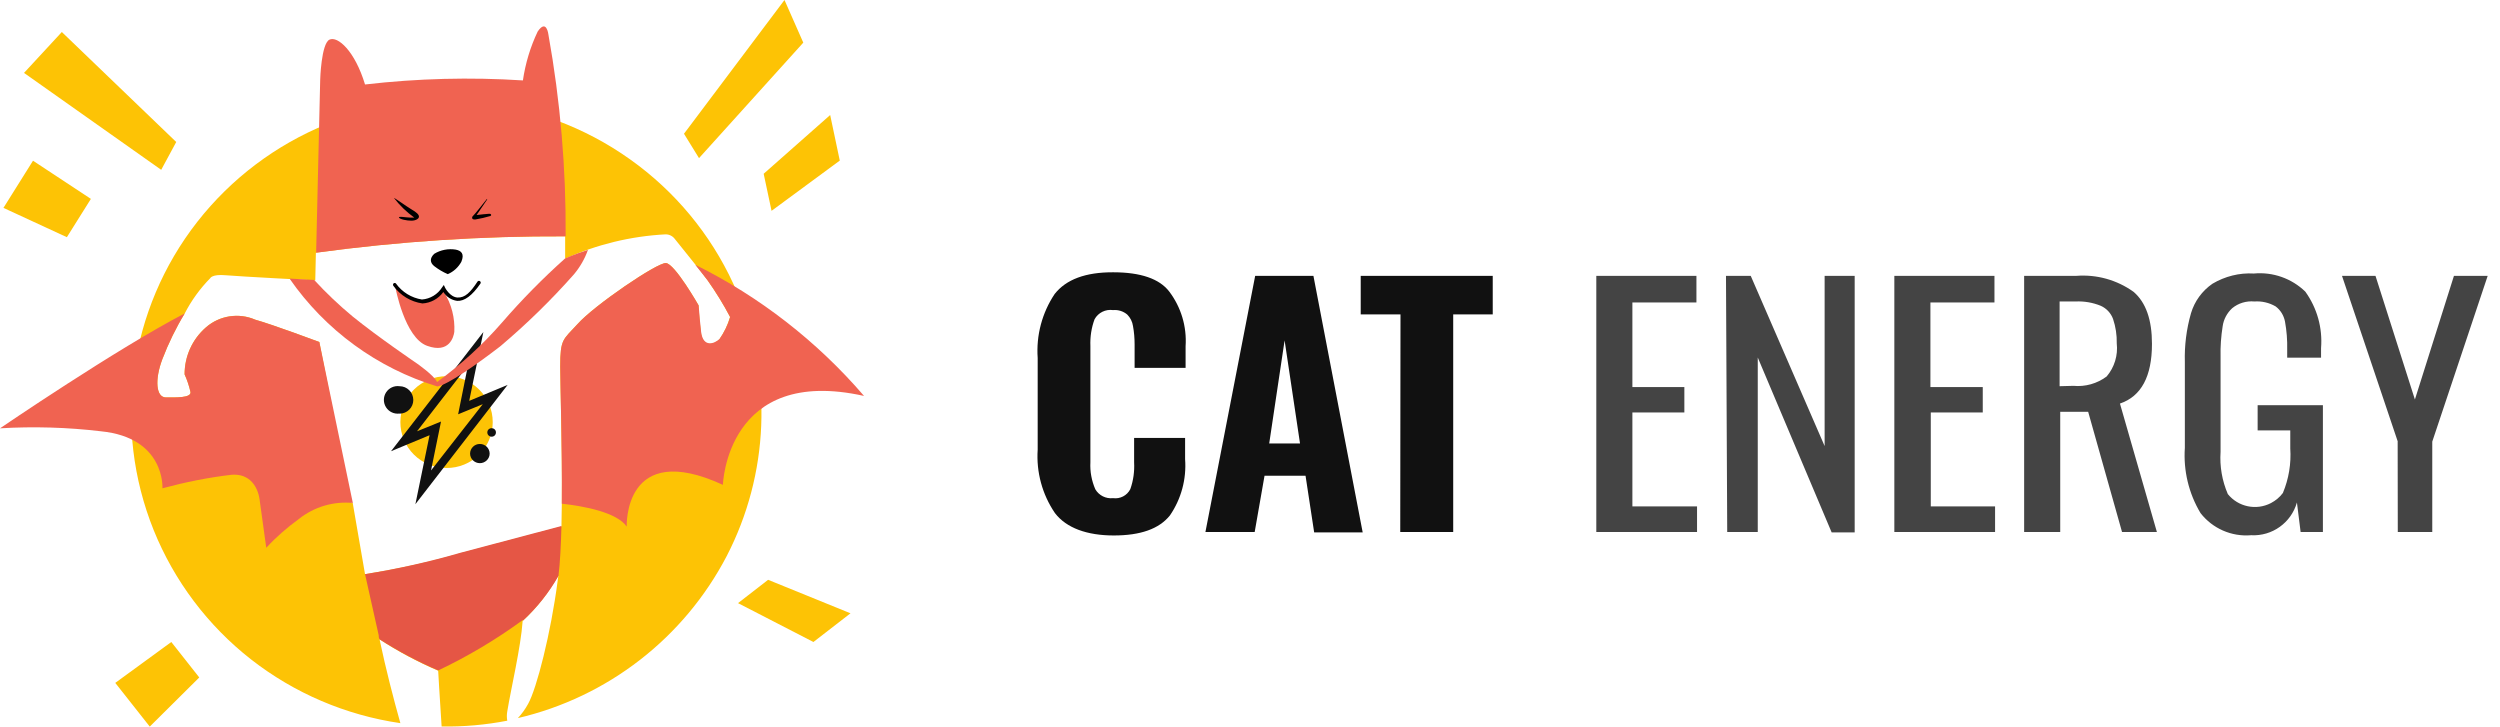
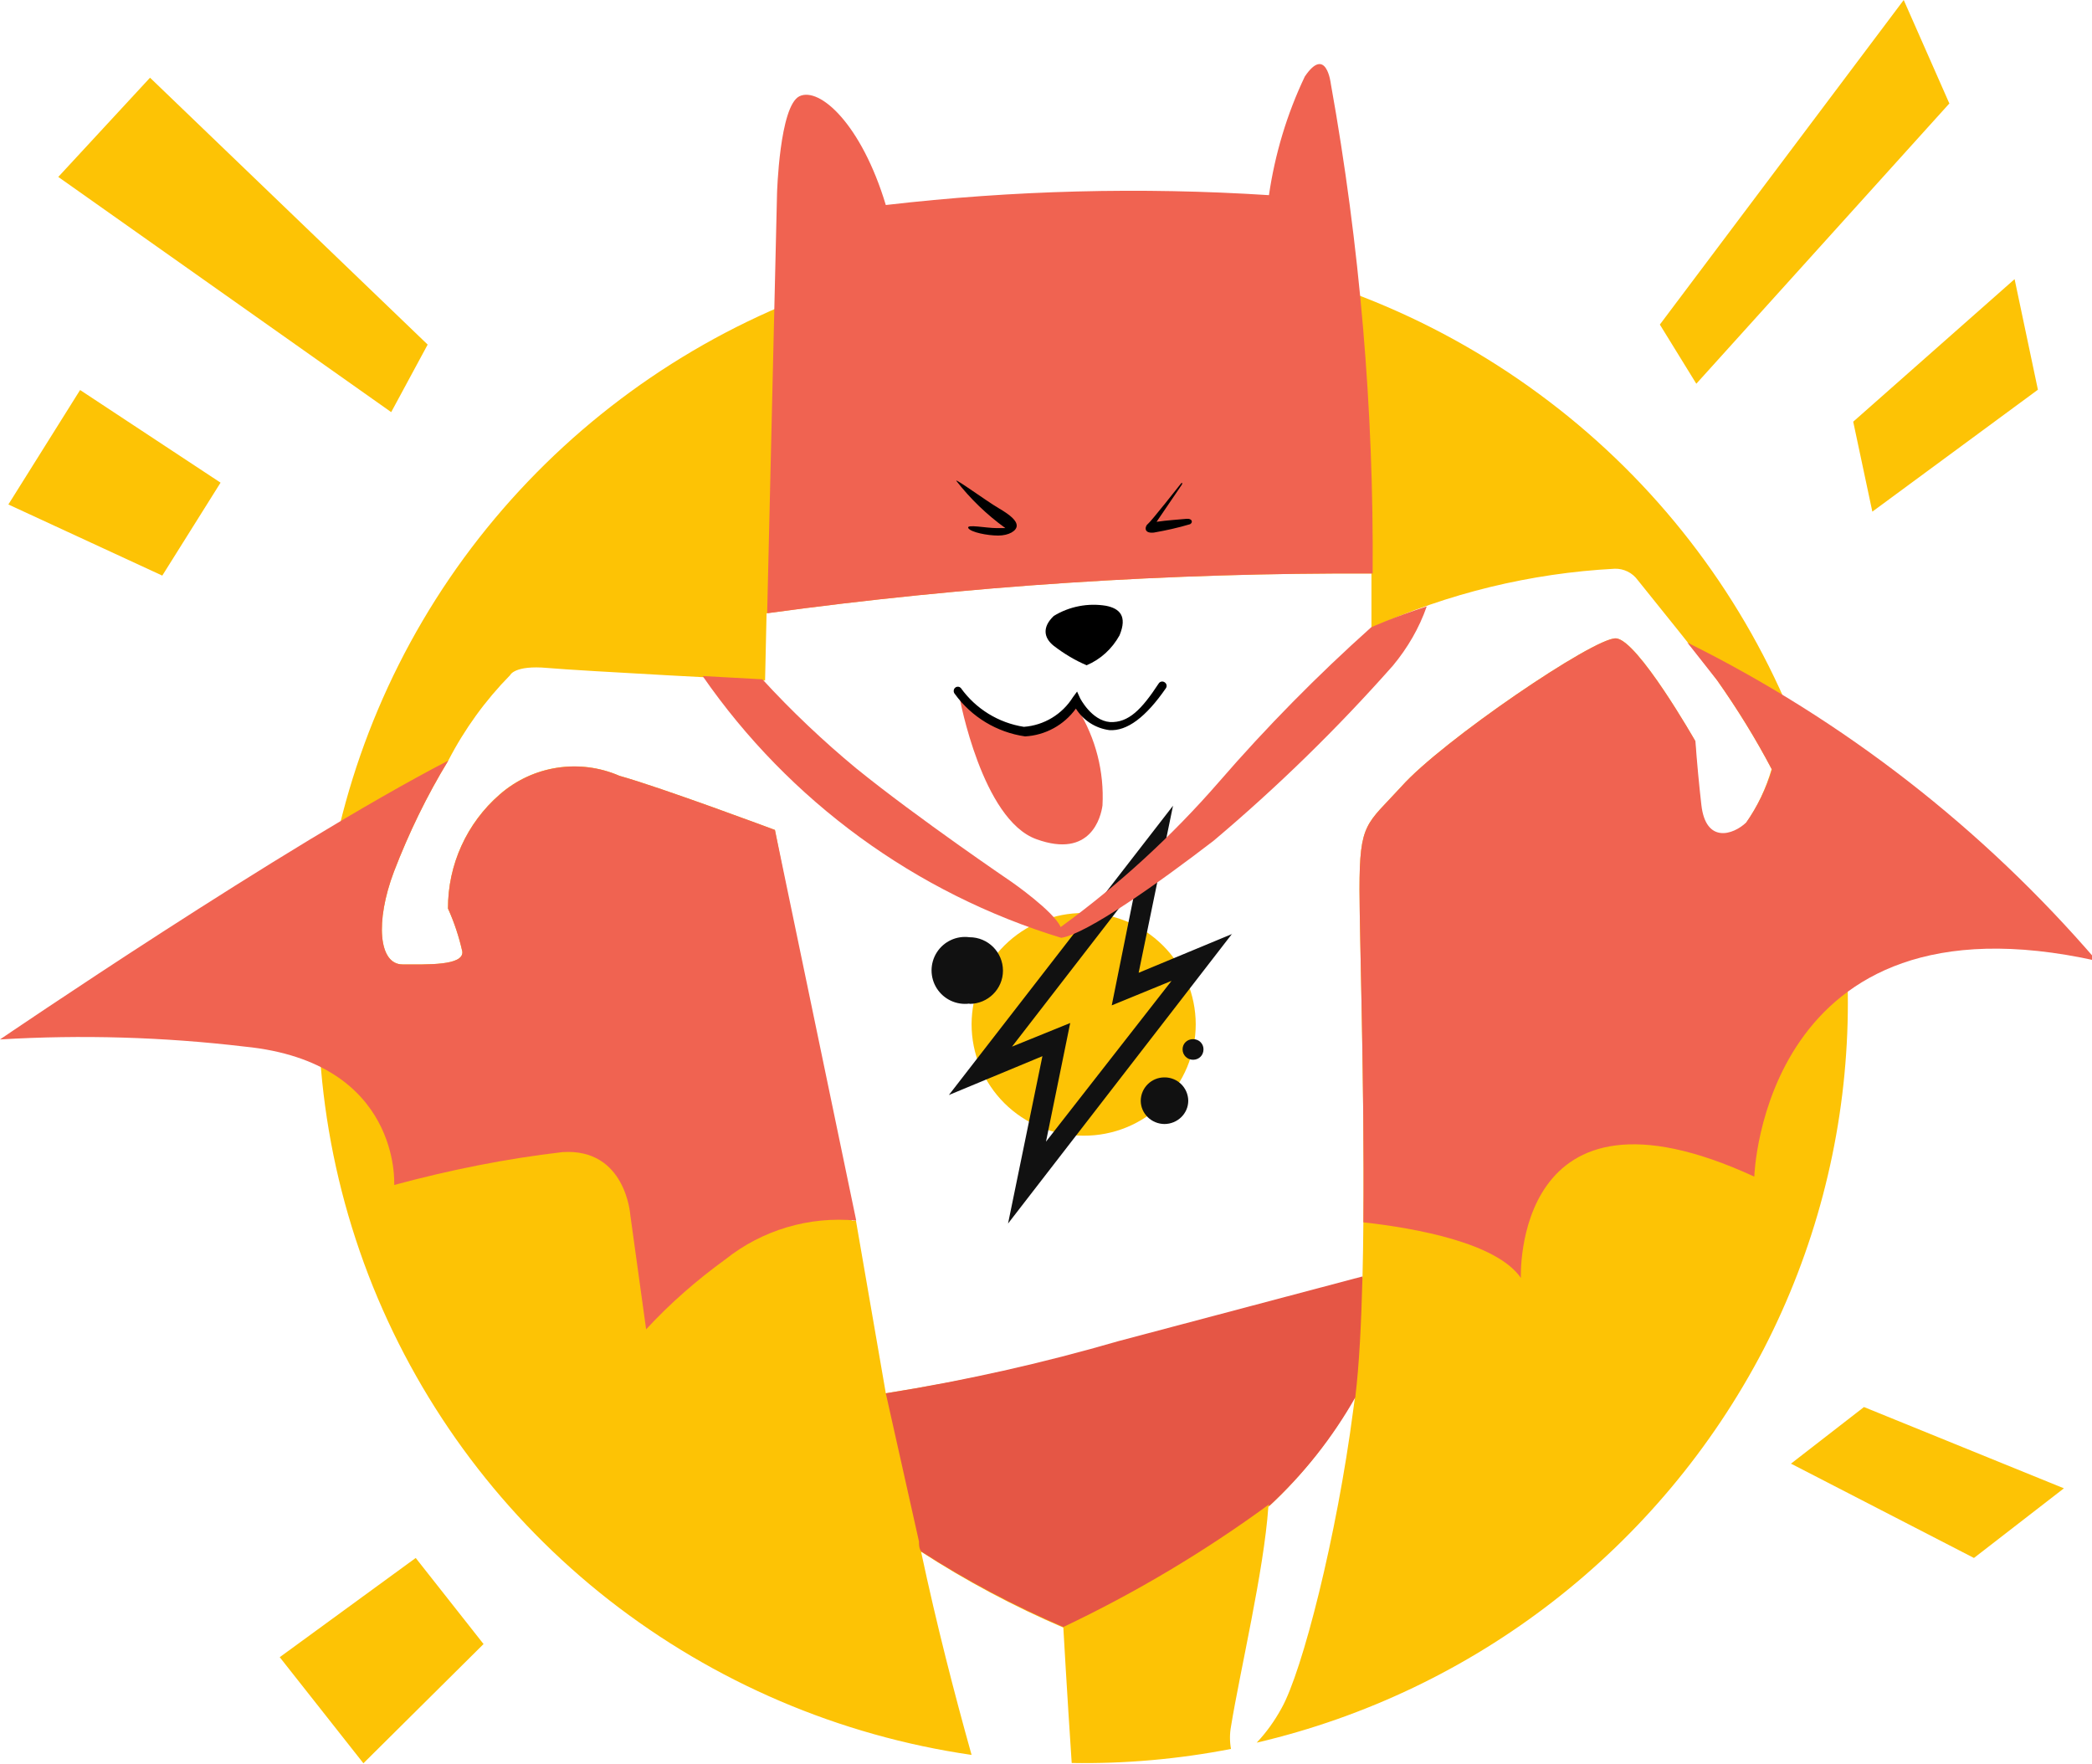
- <svg xmlns="http://www.w3.org/2000/svg" width="203" height="59" fill="none">
+ <svg xmlns="http://www.w3.org/2000/svg" width="70" height="59" fill="none">
  <path d="M59.88 23.8a25.43 25.43 0 0 0-8.05-10.37 25.72 25.72 0 0 0-25.29-3.35A25.59 25.59 0 0 0 16.03 18a25.3 25.3 0 0 0-3.55 25.05 25.42 25.42 0 0 0 7.9 10.49 25.72 25.72 0 0 0 12.13 5.18c-.58-2.07-1.17-4.36-1.69-6.8 1.51.98 3.1 1.83 4.76 2.54 0 0 .12 2.14.28 4.53 1.79.03 3.58-.13 5.33-.47a2.1 2.1 0 0 1 0-.75c.3-1.85 1.1-5.2 1.25-7.35a15.11 15.11 0 0 0 2.9-3.68l-.06.44c-.55 4.22-1.7 8.74-2.4 9.98-.23.42-.5.8-.83 1.15a25.73 25.73 0 0 0 16.96-13.16 25.27 25.27 0 0 0 .87-21.34Zm-1.47 3.77c-.44.42-1.35.71-1.5-.58-.15-1.29-.19-2.2-.19-2.2s-1.93-3.4-2.65-3.43c-.72-.04-5.83 3.44-7.18 4.96-1.17 1.28-1.4 1.19-1.4 3.44 0 1.7.22 8.1.1 13l-8.15 2.15c-2.56.73-5.17 1.3-7.8 1.71l-1-5.78h-.14l-2.57-13.07s-3.8-1.42-5.2-1.81a3.79 3.79 0 0 0-4.01.62 5.03 5.03 0 0 0-1.73 3.82c.21.46.37.95.48 1.44.05.48-1.2.43-2 .43s-.92-1.43-.29-3.1c.5-1.3 1.1-2.54 1.82-3.72a11.78 11.78 0 0 1 2.07-2.86s.14-.34 1.25-.24c1.11.1 7.28.42 7.28.42l.05-2.25c6.7-.92 13.47-1.36 20.24-1.33v1.82a22.67 22.67 0 0 1 8.14-1.98.92.92 0 0 1 .77.38c.34.43 2.41 2.98 2.65 3.34.67.96 1.29 1.95 1.83 2.98a6.17 6.17 0 0 1-.87 1.83Z" fill="#FDC305" />
  <path d="m56.46 21.5 1 1.27c.68.96 1.29 1.95 1.83 2.98a6.17 6.17 0 0 1-.86 1.77c-.44.42-1.35.71-1.5-.58a52.31 52.31 0 0 1-.2-2.14s-1.94-3.4-2.66-3.44c-.72-.04-5.83 3.44-7.18 4.96-1.17 1.28-1.4 1.19-1.4 3.44 0 1.49.17 6.6.13 11.14 1.81.2 4.47.7 5.27 1.86 0 0-.29-7.12 7.81-3.39 0 0 .28-9.71 11.46-7.22a43.67 43.67 0 0 0-13.7-10.65ZM45.93 19.2c.04-5.5-.43-11-1.4-16.4 0 0-.15-1.3-.87-.24-.6 1.26-1 2.6-1.2 3.97a71.46 71.46 0 0 0-12.82.33c-.82-2.72-2.22-3.96-2.89-3.64-.67.33-.75 3.26-.75 3.26l-.33 14.04c6.71-.92 13.49-1.36 20.26-1.33Z" fill="#F06351" />
  <path d="M45.35 46.74c.13-1.06.2-2.47.24-4.03l-8.15 2.16a64.43 64.43 0 0 1-7.8 1.75l1.11 4.96c0 .11 0 .22.07.33a32.4 32.4 0 0 0 4.76 2.53 42.48 42.48 0 0 0 6.88-4.1v.06a15.12 15.12 0 0 0 2.9-3.66Z" fill="#E55645" />
  <path d="M32 16.09c-.05-.1 1 .67 1.41.91.41.24.61.42.61.59 0 .17-.26.33-.62.33s-.92-.11-1-.25c-.08-.14.6 0 .94 0h.3A8.05 8.05 0 0 1 32 16.09ZM39.5 16.2s-1 1.27-1.09 1.33c-.09.06-.17.33.2.29.4-.07.81-.16 1.21-.28.11-.06.07-.2-.12-.18-.19.02-.68.05-1 .1l.85-1.25s.03-.12-.05-.01ZM36.36 22.26c.47-.2.85-.55 1.1-1 .27-.65 0-.9-.45-.99-.6-.1-1.23.02-1.75.34-.39.37-.34.73 0 1 .34.26.7.48 1.1.65Z" fill="#000" />
  <path d="M36 23.5c-.11.23-.27.44-.46.6-.28.23-.63.36-1 .38a2.2 2.2 0 0 1-1.54-.44 2 2 0 0 1-.53-.44 1 1 0 0 0-.36-.25s.75 4.08 2.57 4.73c1.82.66 2.16-.75 2.21-1.13a5.55 5.55 0 0 0-.82-3.21c0-.3-.02-.1-.07-.23Z" fill="#F06351" />
  <path d="M34.3 24.64a3.52 3.52 0 0 1-2.35-1.42.15.15 0 0 1 0-.2.14.14 0 0 1 .16-.03l.04.03a3.2 3.2 0 0 0 2.11 1.3 2.12 2.12 0 0 0 1.64-.99l.14-.19.1.22s.38.75 1 .8c.62.03 1.06-.42 1.63-1.29a.14.14 0 0 1 .2-.04.14.14 0 0 1 .04.2c-.67.97-1.3 1.44-1.89 1.4a1.56 1.56 0 0 1-1.12-.72 2.25 2.25 0 0 1-1.7.93Z" fill="#000" />
  <path d="M36.26 38a3.73 3.73 0 0 0 3.75-3.73 3.73 3.73 0 0 0-3.75-3.72 3.73 3.73 0 0 0-3.75 3.72A3.73 3.73 0 0 0 36.26 38Z" fill="#FDC305" />
  <path d="m41.23 31.25-3.13 1.3 1.15-5.59-7.5 9.68 3.13-1.3-1.15 5.6 7.5-9.7Zm-7.39 3.8L38 29.67l-.8 3.97 2-.82-4.2 5.38.81-3.97-1.97.8ZM32.44 33.59c.62 0 1.12-.5 1.12-1.11 0-.62-.5-1.12-1.12-1.12a1.12 1.12 0 1 0 0 2.22ZM38.96 37.61c.44 0 .8-.35.8-.78a.79.79 0 0 0-.8-.78.79.79 0 0 0-.79.78c0 .43.36.78.8.78ZM39.92 35.46c.2 0 .35-.15.35-.35 0-.19-.15-.34-.35-.34-.2 0-.35.15-.35.34 0 .2.16.35.35.35Z" fill="#111" />
  <path d="M45.88 20.99a57.22 57.22 0 0 0-5.09 5.17 31.79 31.79 0 0 1-5.3 4.86c-.23-.53-1.64-1.51-1.64-1.51s-3.14-2.13-5.2-3.8a31.78 31.78 0 0 1-3.14-2.98l-2-.11a22.62 22.62 0 0 0 12 8.76c.86-.13 3.28-1.85 5.1-3.25a57.44 57.44 0 0 0 6-5.86c.49-.59.88-1.26 1.13-1.98-1.14.37-1.86.7-1.86.7Z" fill="#F06351" />
  <path d="m65.22 3.47-8.46 9.37-1.22-1.98L63.7 0l1.53 3.47ZM62.65 17.12l5.54-4.08-.78-3.7-5.4 4.77.64 3.01ZM59.92 48.97l6.13 3.16 3.01-2.33-6.69-2.72-2.45 1.9ZM1.95 5.92 5.02 2.6l9.29 8.93-1.22 2.26L1.95 5.92ZM7.38 16.15l-4.7-3.1-2.4 3.83 5.15 2.38 1.95-3.11ZM13.91 52.13l-4.55 3.32 2.8 3.55 4.02-3.99-2.27-2.88Z" fill="#FDC305" />
  <path d="M25.93 27.77s-3.8-1.42-5.2-1.81a3.79 3.79 0 0 0-4 .62 5.03 5.03 0 0 0-1.74 3.82c.21.46.37.95.48 1.44.05.48-1.2.43-2 .43s-.92-1.43-.29-3.1c.5-1.3 1.1-2.54 1.82-3.72-5.45 2.82-15 9.33-15 9.33a46.2 46.2 0 0 1 8.19.24c5.25.52 5 4.63 5 4.63 1.85-.5 3.73-.88 5.63-1.1 2.12-.14 2.27 2.1 2.27 2.1l.53 3.83c.8-.87 1.7-1.65 2.65-2.34a6.1 6.1 0 0 1 4.38-1.3l-2.72-13.07Z" fill="#F06351" />
-   <path d="M85.66 41.66a8.17 8.17 0 0 1-1.4-5.15v-7.44a8.3 8.3 0 0 1 1.38-5.2c.93-1.18 2.51-1.77 4.75-1.76 2.24 0 3.76.53 4.55 1.56a6.63 6.63 0 0 1 1.33 4.45v1.75h-4.14v-1.9c0-.5-.04-1-.13-1.49a1.66 1.66 0 0 0-.47-.94 1.56 1.56 0 0 0-1.15-.36 1.47 1.47 0 0 0-1.5.74c-.26.7-.37 1.44-.34 2.18v9.44c-.04.75.1 1.5.4 2.19a1.48 1.48 0 0 0 1.44.72 1.36 1.36 0 0 0 1.4-.73c.25-.7.35-1.44.31-2.18v-1.98h4.14v1.72A7.15 7.15 0 0 1 95 41.85c-.88 1.1-2.4 1.63-4.56 1.63-2.16 0-3.85-.6-4.78-1.82ZM101.92 22.4h4.73l4 20.83h-3.94l-.7-4.6h-3.33l-.8 4.57h-4l4.04-20.8Zm3.64 13.6-1.25-8.36-1.25 8.37h2.5ZM113.72 25.53h-3.23V22.4h10.72v3.13H118V43.2h-4.3l.02-17.67Z" fill="#111" />
-   <path d="M129.62 22.4h8.13v2.16h-5.2v6.87h4.22v2.06h-4.22v7.63h5.25v2.08h-8.18V22.4ZM140.16 22.4h2l6 13.82V22.4h2.44v20.83h-1.87l-6-14.2V43.2h-2.48l-.1-20.8ZM153.83 22.4h8.12v2.16h-5.2v6.87H161v2.06h-4.22v7.63H162v2.08h-8.18V22.4ZM164.36 22.4h4.22a7.04 7.04 0 0 1 4.67 1.3c1 .86 1.49 2.27 1.49 4.22 0 2.65-.87 4.26-2.6 4.85l3 10.43h-2.83l-2.75-9.76h-2.27v9.76h-2.93V22.4Zm4 8.93a3.9 3.9 0 0 0 2.7-.76 3.54 3.54 0 0 0 .82-2.69 5.76 5.76 0 0 0-.3-1.98 1.88 1.88 0 0 0-1-1.07 4.8 4.8 0 0 0-2.04-.35h-1.3v6.88l1.12-.03ZM178.68 41.66a9.11 9.11 0 0 1-1.27-5.3V29.4c-.04-1.34.13-2.68.5-3.97.29-.97.9-1.81 1.74-2.39 1.01-.6 2.18-.9 3.36-.83a5.3 5.3 0 0 1 4.18 1.47 6.9 6.9 0 0 1 1.28 4.59v.77h-2.75v-.64a11.3 11.3 0 0 0-.18-2.3c-.1-.49-.36-.92-.76-1.22a3.02 3.02 0 0 0-1.72-.4c-.65-.06-1.3.13-1.81.55-.42.39-.69.9-.77 1.46-.13.82-.19 1.65-.17 2.47v7.73a7.4 7.4 0 0 0 .59 3.43 2.83 2.83 0 0 0 3.5.73c.38-.2.71-.47.97-.82a8 8 0 0 0 .6-3.62v-1.46h-2.65V32.9h5.3v10.3h-1.81l-.3-2.4a3.66 3.66 0 0 1-3.72 2.66 4.7 4.7 0 0 1-4.11-1.8ZM194.7 35.86l-4.53-13.46h2.72l3.2 10.04 3.17-10.04H202l-4.5 13.46v7.34h-2.8l-.01-7.34Z" fill="#444" />
</svg>
